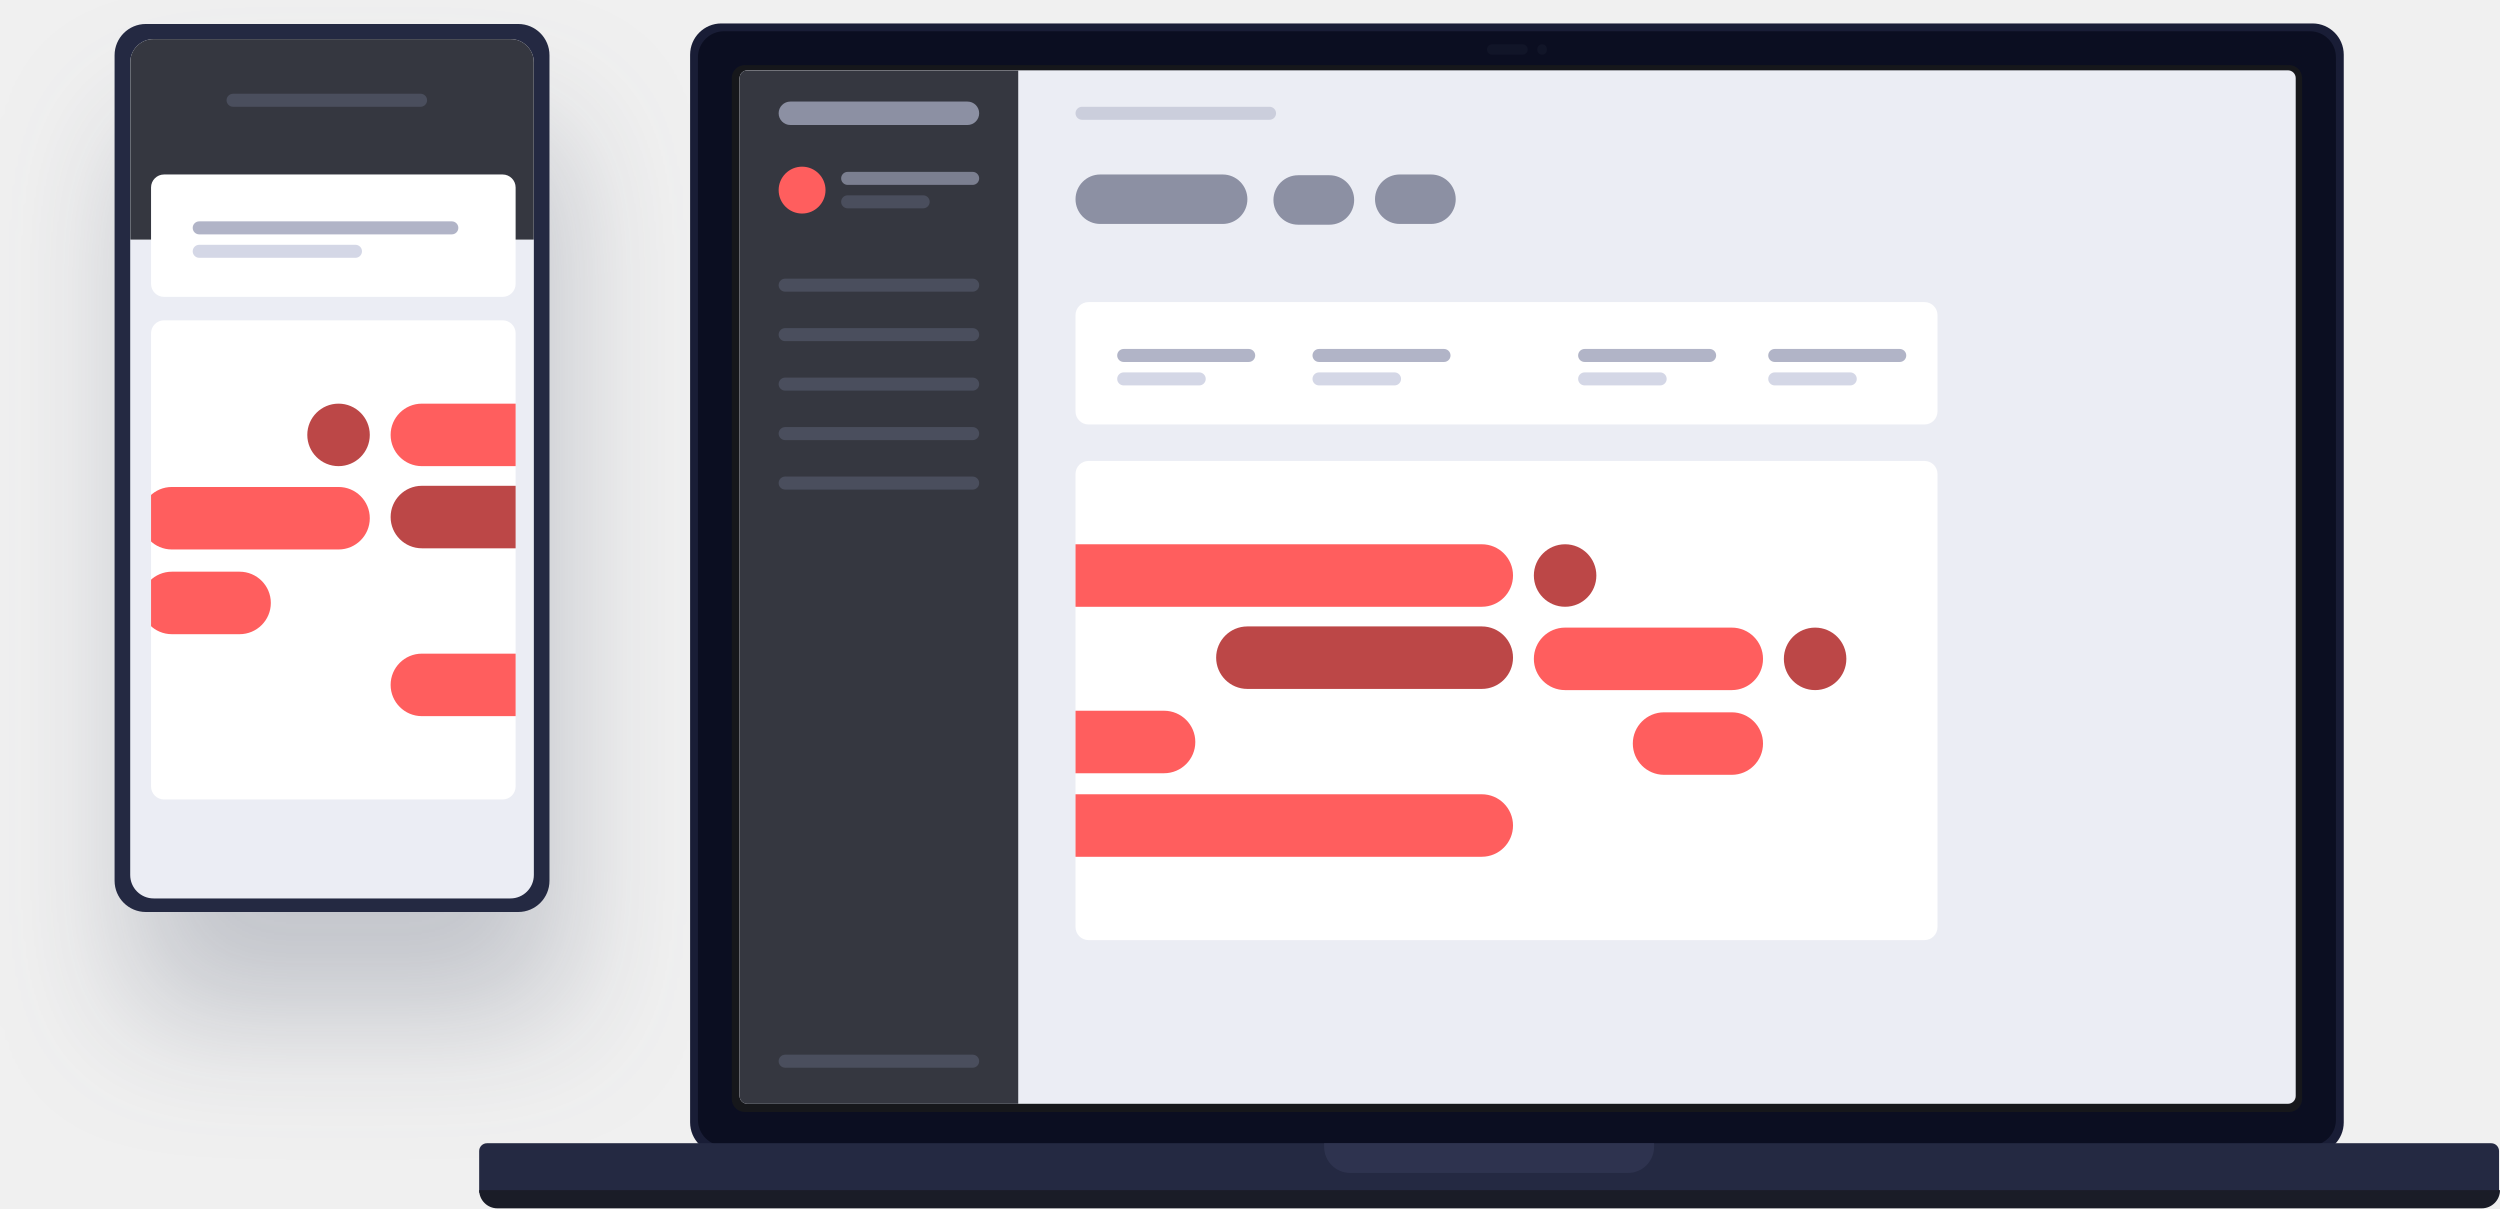
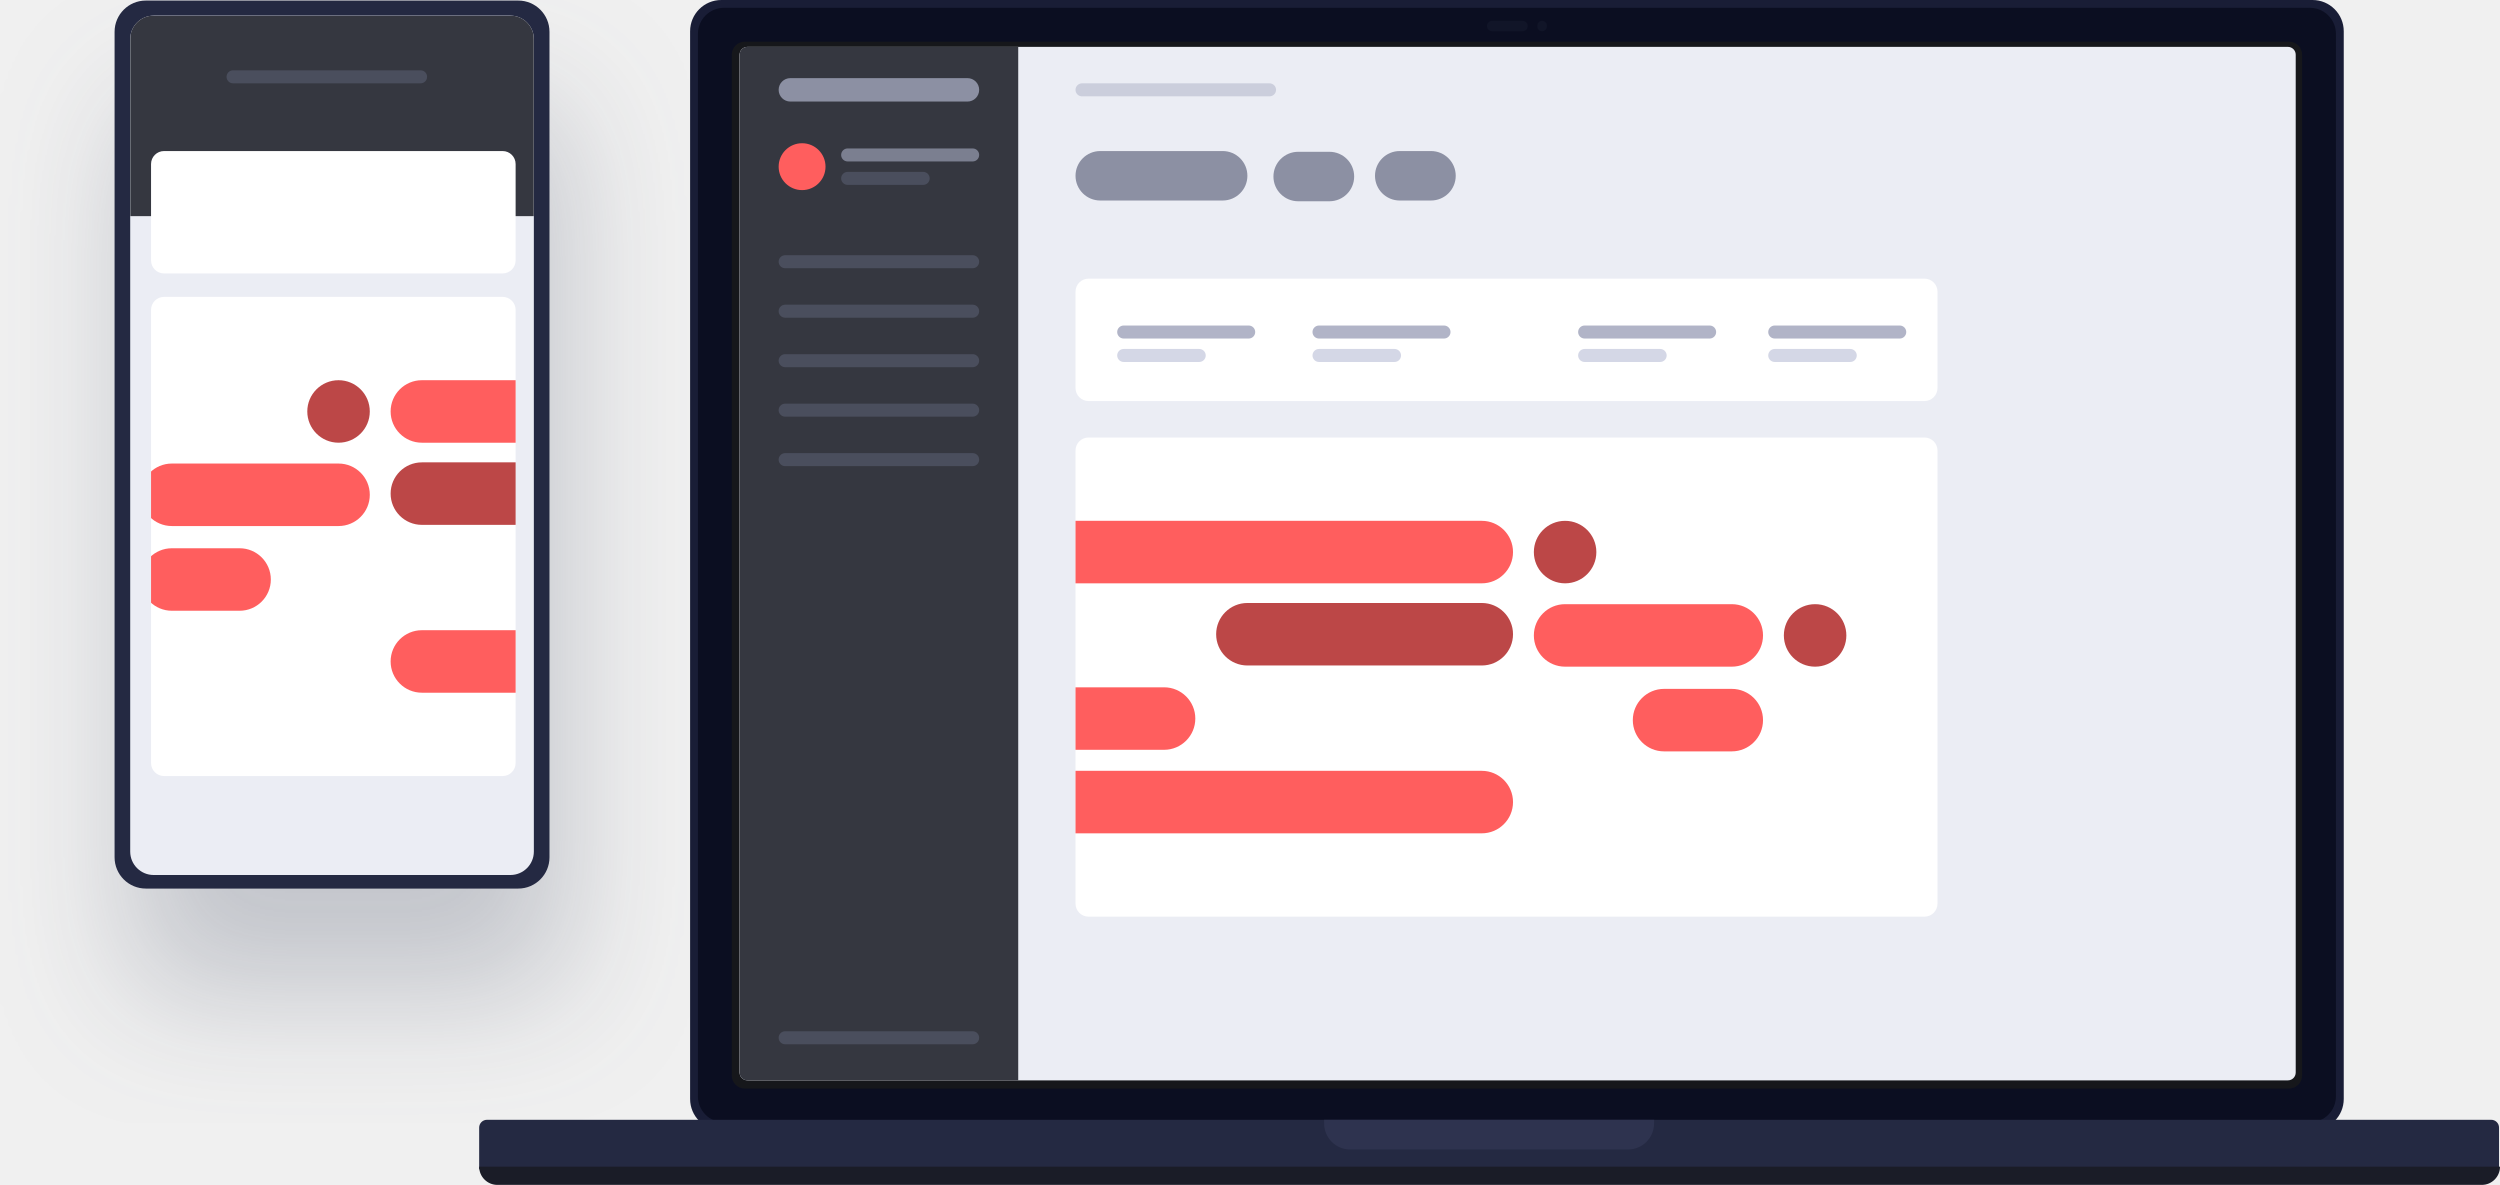
- <svg xmlns="http://www.w3.org/2000/svg" xmlns:xlink="http://www.w3.org/1999/xlink" width="960" height="464">
-   <defs>
-     <rect id="a" width="597.554" height="396.861" x="0" y="0" rx="3" />
-     <rect id="c" width="331" height="184" x="0" y="0" rx="5" />
-     <rect id="h" width="167" height="341" x="0" y="0" rx="12" />
-     <rect id="i" width="155" height="330" x="0" y="0" rx="9" />
-     <rect id="k" width="140" height="184" x="0" y="0" rx="5" />
-     <filter id="g" width="213.8%" height="155.7%" x="-53.3%" y="-16.1%" filterUnits="objectBoundingBox">
-       <feOffset dx="6" dy="40" in="SourceAlpha" result="shadowOffsetOuter1" />
-       <feGaussianBlur in="shadowOffsetOuter1" result="shadowBlurOuter1" stdDeviation="25" />
-       <feColorMatrix in="shadowBlurOuter1" values="0 0 0 0 0.243 0 0 0 0 0.279 0 0 0 0 0.375 0 0 0 0.255 0" />
-     </filter>
-     <path id="e" d="M3 0h769.629a3 3 0 013 3v16.006H0V3a3 3 0 013-3z" />
-   </defs>
-   <g fill="none" fill-rule="evenodd">
-     <g transform="translate(184 9)">
-       <rect width="635" height="434" x="81" fill="#191D36" fill-rule="nonzero" rx="12" />
-       <rect width="629" height="428" x="84" y="3" fill="#0B0E21" fill-rule="nonzero" rx="10" />
-       <rect width="603" height="402" x="97" y="16" fill="#16171B" fill-rule="nonzero" rx="5" />
-       <g transform="translate(100 18)">
-         <mask id="b" fill="#fff">
-           <use xlink:href="#a" />
-         </mask>
-         <use fill="#EBEDF4" fill-rule="nonzero" xlink:href="#a" />
-         <g mask="url(#b)">
-           <g transform="translate(129 14)">
-             <g transform="translate(0 75)">
-               <rect width="331" height="47" fill="#FFF" rx="5" />
-               <g transform="translate(16 18)">
-                 <rect width="53" height="5" fill="#B1B4C7" rx="2.5" />
-                 <rect width="34" height="5" y="9" fill="#D4D7E6" rx="2.5" />
-                 <g transform="translate(75)">
-                   <rect width="53" height="5" fill="#B1B4C7" rx="2.5" />
-                   <rect width="34" height="5" y="9" fill="#D4D7E6" rx="2.5" />
-                 </g>
-                 <g transform="translate(177)">
-                   <rect width="53" height="5" fill="#B1B4C7" rx="2.5" />
-                   <rect width="34" height="5" y="9" fill="#D4D7E6" rx="2.5" />
-                 </g>
-                 <g transform="translate(250)">
-                   <rect width="53" height="5" fill="#B1B4C7" rx="2.5" />
-                   <rect width="34" height="5" y="9" fill="#D4D7E6" rx="2.5" />
-                 </g>
-               </g>
-             </g>
-             <g transform="translate(0 136)">
-               <mask id="d" fill="#fff">
-                 <use xlink:href="#c" />
-               </mask>
-               <use fill="#FFF" xlink:href="#c" />
-               <g mask="url(#d)">
-                 <g transform="translate(-33 32)">
-                   <rect width="184" height="24" x="17" fill="#FF5E5E" rx="12" />
-                   <rect width="184" height="24" x="17" y="96" fill="#FF5E5E" rx="12" />
-                   <rect width="24" height="24" x="209" fill="#BC4747" rx="12" />
-                   <rect width="88" height="24" x="209" y="32" fill="#FF5E5E" rx="12" />
-                   <rect width="114" height="24" x="87" y="31.547" fill="#BC4747" rx="12" />
-                   <rect width="50" height="24" x="247" y="64.53" fill="#FF5E5E" rx="12" />
-                   <rect width="79" height="24" y="63.925" fill="#FF5E5E" rx="12" />
-                   <rect width="24" height="24" x="305" y="32" fill="#BC4747" rx="12" />
-                 </g>
-               </g>
-             </g>
-             <rect width="77" height="5" fill="#CBCEDC" rx="2.5" />
-             <g transform="translate(0 26)" fill="#8C90A3">
-               <rect width="66" height="19" rx="9.5" />
-               <rect width="31" height="19" x="76" y=".288" rx="9.5" />
-               <rect width="31" height="19" x="115" rx="9.5" />
-             </g>
-           </g>
-         </g>
-         <g mask="url(#b)">
-           <path fill="#353740" d="M0 0h107v397H0z" />
-           <g transform="translate(15 12)">
-             <rect width="77" height="5" y="68" fill="#4A4E5D" rx="2.5" />
-             <rect width="77" height="5" y="87" fill="#4A4E5D" rx="2.5" />
-             <rect width="77" height="5" y="106" fill="#4A4E5D" rx="2.5" />
-             <rect width="77" height="5" y="125" fill="#4A4E5D" rx="2.5" />
-             <rect width="77" height="5" y="144" fill="#4A4E5D" rx="2.5" />
-             <rect width="77" height="5" y="366" fill="#4A4E5D" rx="2.5" />
-             <g transform="translate(0 25)">
-               <g transform="translate(24 2)">
-                 <rect width="53" height="5" fill="#7B7F90" rx="2.5" />
-                 <rect width="34" height="5" y="9" fill="#4A4E5D" rx="2.5" />
-               </g>
-               <circle cx="9" cy="9" r="9" fill="#FF5E5E" />
-             </g>
-             <rect width="77" height="9" fill="#8C90A3" rx="4.5" />
-           </g>
-         </g>
+ <svg xmlns="http://www.w3.org/2000/svg" width="960" height="455" viewBox="0 0 960 455" fill="none">
+   <g clip-path="url(#clip0_6_3)">
+     <rect x="265" width="635" height="434" rx="12" fill="#191D36" />
+     <rect x="268" y="3" width="629" height="428" rx="10" fill="#0B0E21" />
+     <rect x="281" y="16" width="603" height="402" rx="5" fill="#16171B" />
+     <rect x="284" y="18" width="597.554" height="396.861" rx="3" fill="#EBEDF4" />
+     <mask id="mask0_6_3" style="mask-type:alpha" maskUnits="userSpaceOnUse" x="284" y="18" width="598" height="397">
+       <rect x="284" y="18" width="597.554" height="396.861" rx="3" fill="white" />
+     </mask>
+     <g mask="url(#mask0_6_3)">
+       <rect x="413" y="107" width="331" height="47" rx="5" fill="white" />
+       <rect x="429" y="125" width="53" height="5" rx="2.5" fill="#B1B4C7" />
+       <rect x="429" y="134" width="34" height="5" rx="2.5" fill="#D4D7E6" />
+       <rect x="504" y="125" width="53" height="5" rx="2.5" fill="#B1B4C7" />
+       <rect x="504" y="134" width="34" height="5" rx="2.5" fill="#D4D7E6" />
+       <rect x="606" y="125" width="53" height="5" rx="2.5" fill="#B1B4C7" />
+       <rect x="606" y="134" width="34" height="5" rx="2.5" fill="#D4D7E6" />
+       <rect x="679" y="125" width="53" height="5" rx="2.5" fill="#B1B4C7" />
+       <rect x="679" y="134" width="34" height="5" rx="2.5" fill="#D4D7E6" />
+       <rect x="413" y="168" width="331" height="184" rx="5" fill="white" />
+       <mask id="mask1_6_3" style="mask-type:alpha" maskUnits="userSpaceOnUse" x="413" y="168" width="331" height="184">
+         <rect x="413" y="168" width="331" height="184" rx="5" fill="white" />
+       </mask>
+       <g mask="url(#mask1_6_3)">
+         <rect x="397" y="200" width="184" height="24" rx="12" fill="#FF5E5E" />
+         <rect x="397" y="296" width="184" height="24" rx="12" fill="#FF5E5E" />
+         <rect x="589" y="200" width="24" height="24" rx="12" fill="#BC4747" />
+         <rect x="589" y="232" width="88" height="24" rx="12" fill="#FF5E5E" />
+         <rect x="467" y="231.547" width="114" height="24" rx="12" fill="#BC4747" />
+         <rect x="627" y="264.53" width="50" height="24" rx="12" fill="#FF5E5E" />
+         <rect x="380" y="263.925" width="79" height="24" rx="12" fill="#FF5E5E" />
+         <rect x="685" y="232" width="24" height="24" rx="12" fill="#BC4747" />
      </g>
-       <g fill="#4A5166" fill-rule="nonzero" opacity=".098" transform="translate(387 8)">
-         <rect width="15.64" height="4" rx="2" />
-         <rect width="3.68" height="4" x="19.32" rx="1.84" />
+       <rect x="413" y="32" width="77" height="5" rx="2.5" fill="#CBCEDC" />
+       <rect x="413" y="58" width="66" height="19" rx="9.5" fill="#8C90A3" />
+       <rect x="489" y="58.288" width="31" height="19" rx="9.5" fill="#8C90A3" />
+       <rect x="528" y="58" width="31" height="19" rx="9.5" fill="#8C90A3" />
+       <rect x="284" y="18" width="107" height="397" fill="#353740" />
+       <rect x="299" y="98" width="77" height="5" rx="2.5" fill="#4A4E5D" />
+       <rect x="299" y="117" width="77" height="5" rx="2.5" fill="#4A4E5D" />
+       <rect x="299" y="136" width="77" height="5" rx="2.5" fill="#4A4E5D" />
+       <rect x="299" y="155" width="77" height="5" rx="2.5" fill="#4A4E5D" />
+       <rect x="299" y="174" width="77" height="5" rx="2.5" fill="#4A4E5D" />
+       <rect x="299" y="396" width="77" height="5" rx="2.5" fill="#4A4E5D" />
+       <rect x="323" y="57" width="53" height="5" rx="2.5" fill="#7B7F90" />
+       <rect x="323" y="66" width="34" height="5" rx="2.5" fill="#4A4E5D" />
+       <circle cx="308" cy="64" r="9" fill="#FF5E5E" />
+       <rect x="299" y="30" width="77" height="9" rx="4.5" fill="#8C90A3" />
+     </g>
+     <rect opacity="0.098" x="571" y="8" width="15.64" height="4" rx="2" fill="#4A5166" />
+     <rect opacity="0.098" x="590.32" y="8" width="3.68" height="4" rx="1.84" fill="#4A5166" />
+     <path d="M184 433C184 431.343 185.343 430 187 430H956.629C958.286 430 959.629 431.343 959.629 433V449.006H184V433Z" fill="#242942" />
+     <mask id="mask2_6_3" style="mask-type:alpha" maskUnits="userSpaceOnUse" x="184" y="430" width="776" height="20">
+       <path d="M184 433C184 431.343 185.343 430 187 430H956.629C958.286 430 959.629 431.343 959.629 433V449.006H184V433Z" fill="white" />
+     </mask>
+     <g mask="url(#mask2_6_3)">
+       <rect x="508.47" y="383.436" width="126.689" height="57.968" rx="10" fill="#2E334F" />
+     </g>
+     <path d="M184 448H960V448C960 451.866 956.866 455 953 455H191C187.134 455 184 451.866 184 448V448Z" fill="#1A1C27" />
+     <g filter="url(#filter0_d_6_3)">
+       <rect x="44" y="0.211" width="167" height="341" rx="12" fill="#242942" />
+     </g>
+     <rect x="50" y="6" width="155" height="330" rx="9" fill="#EBEDF4" />
+     <mask id="mask3_6_3" style="mask-type:alpha" maskUnits="userSpaceOnUse" x="50" y="6" width="155" height="330">
+       <rect x="50" y="6" width="155" height="330" rx="9" fill="white" />
+     </mask>
+     <g mask="url(#mask3_6_3)">
+       <rect x="50" y="6" width="155" height="77" fill="#353740" />
+       <rect x="58" y="114" width="140" height="184" rx="5" fill="white" />
+       <mask id="mask4_6_3" style="mask-type:alpha" maskUnits="userSpaceOnUse" x="58" y="114" width="140" height="184">
+         <rect x="58" y="114" width="140" height="184" rx="5" fill="white" />
+       </mask>
+       <g mask="url(#mask4_6_3)">
+         <rect width="184" height="24" rx="12" transform="matrix(-1 0 0 1 334 146)" fill="#FF5E5E" />
+         <rect width="184" height="24" rx="12" transform="matrix(-1 0 0 1 334 242)" fill="#FF5E5E" />
+         <rect width="24" height="24" rx="12" transform="matrix(-1 0 0 1 142 146)" fill="#BC4747" />
+         <rect width="88" height="24" rx="12" transform="matrix(-1 0 0 1 142 178)" fill="#FF5E5E" />
+         <rect width="114" height="24" rx="12" transform="matrix(-1 0 0 1 264 177.547)" fill="#BC4747" />
+         <rect width="50" height="24" rx="12" transform="matrix(-1 0 0 1 104 210.53)" fill="#FF5E5E" />
      </g>
-       <g transform="translate(0 430)">
-         <mask id="f" fill="#fff">
-           <use xlink:href="#e" />
-         </mask>
-         <use fill="#242942" fill-rule="nonzero" xlink:href="#e" />
-         <rect width="126.689" height="57.968" x="324.47" y="-46.564" fill="#2E334F" fill-rule="nonzero" mask="url(#f)" rx="10" />
-       </g>
-       <path fill="#1A1C27" fill-rule="nonzero" d="M0 448h776a7 7 0 01-7 7H7a7 7 0 01-7-7z" />
-     </g>
-     <g fill-rule="nonzero" transform="translate(44 9.21)">
-       <use fill="#000" filter="url(#g)" xlink:href="#h" />
-       <use fill="#242942" xlink:href="#h" />
-     </g>
-     <g transform="translate(50 15)">
-       <mask id="j" fill="#fff">
-         <use xlink:href="#i" />
-       </mask>
-       <use fill="#EBEDF4" fill-rule="nonzero" xlink:href="#i" />
-       <g mask="url(#j)">
-         <path fill="#353740" d="M0 0h155v77H0z" />
-         <g transform="translate(8 108)">
-           <mask id="l" fill="#fff">
-             <use xlink:href="#k" />
-           </mask>
-           <use fill="#FFF" xlink:href="#k" />
-           <g mask="url(#l)">
-             <g transform="matrix(-1 0 0 1 293 32)">
-               <rect width="184" height="24" x="17" fill="#FF5E5E" rx="12" />
-               <rect width="184" height="24" x="17" y="96" fill="#FF5E5E" rx="12" />
-               <rect width="24" height="24" x="209" fill="#BC4747" rx="12" />
-               <rect width="88" height="24" x="209" y="32" fill="#FF5E5E" rx="12" />
-               <rect width="114" height="24" x="87" y="31.547" fill="#BC4747" rx="12" />
-               <rect width="50" height="24" x="247" y="64.53" fill="#FF5E5E" rx="12" />
-               <rect width="79" height="24" y="63.925" fill="#FF5E5E" rx="12" />
-               <rect width="24" height="24" x="305" y="32" fill="#BC4747" rx="12" />
-             </g>
-           </g>
-         </g>
-         <rect width="140" height="47" x="8" y="52" fill="#FFF" rx="5" />
-         <rect width="77" height="5" x="37" y="21" fill="#4A4E5D" rx="2.5" />
-       </g>
-     </g>
-     <g transform="translate(74 85)">
-       <rect width="102" height="5" fill="#B1B4C7" rx="2.5" />
-       <rect width="65" height="5" y="9" fill="#D4D7E6" rx="2.5" />
+       <rect x="58" y="58" width="140" height="47" rx="5" fill="white" />
+       <rect x="87" y="27" width="77" height="5" rx="2.5" fill="#4A4E5D" />
    </g>
  </g>
+   <defs>
+     <filter id="filter0_d_6_3" x="0" y="-9.789" width="267" height="441" filterUnits="userSpaceOnUse" color-interpolation-filters="sRGB">
+       <feFlood flood-opacity="0" result="BackgroundImageFix" />
+       <feColorMatrix in="SourceAlpha" type="matrix" values="0 0 0 0 0 0 0 0 0 0 0 0 0 0 0 0 0 0 127 0" result="hardAlpha" />
+       <feOffset dx="6" dy="40" />
+       <feGaussianBlur stdDeviation="25" />
+       <feColorMatrix type="matrix" values="0 0 0 0 0.243 0 0 0 0 0.279 0 0 0 0 0.375 0 0 0 0.255 0" />
+       <feBlend mode="normal" in2="BackgroundImageFix" result="effect1_dropShadow_6_3" />
+       <feBlend mode="normal" in="SourceGraphic" in2="effect1_dropShadow_6_3" result="shape" />
+     </filter>
+     <clipPath id="clip0_6_3">
+       <rect width="960" height="455" fill="white" />
+     </clipPath>
+   </defs>
</svg>
